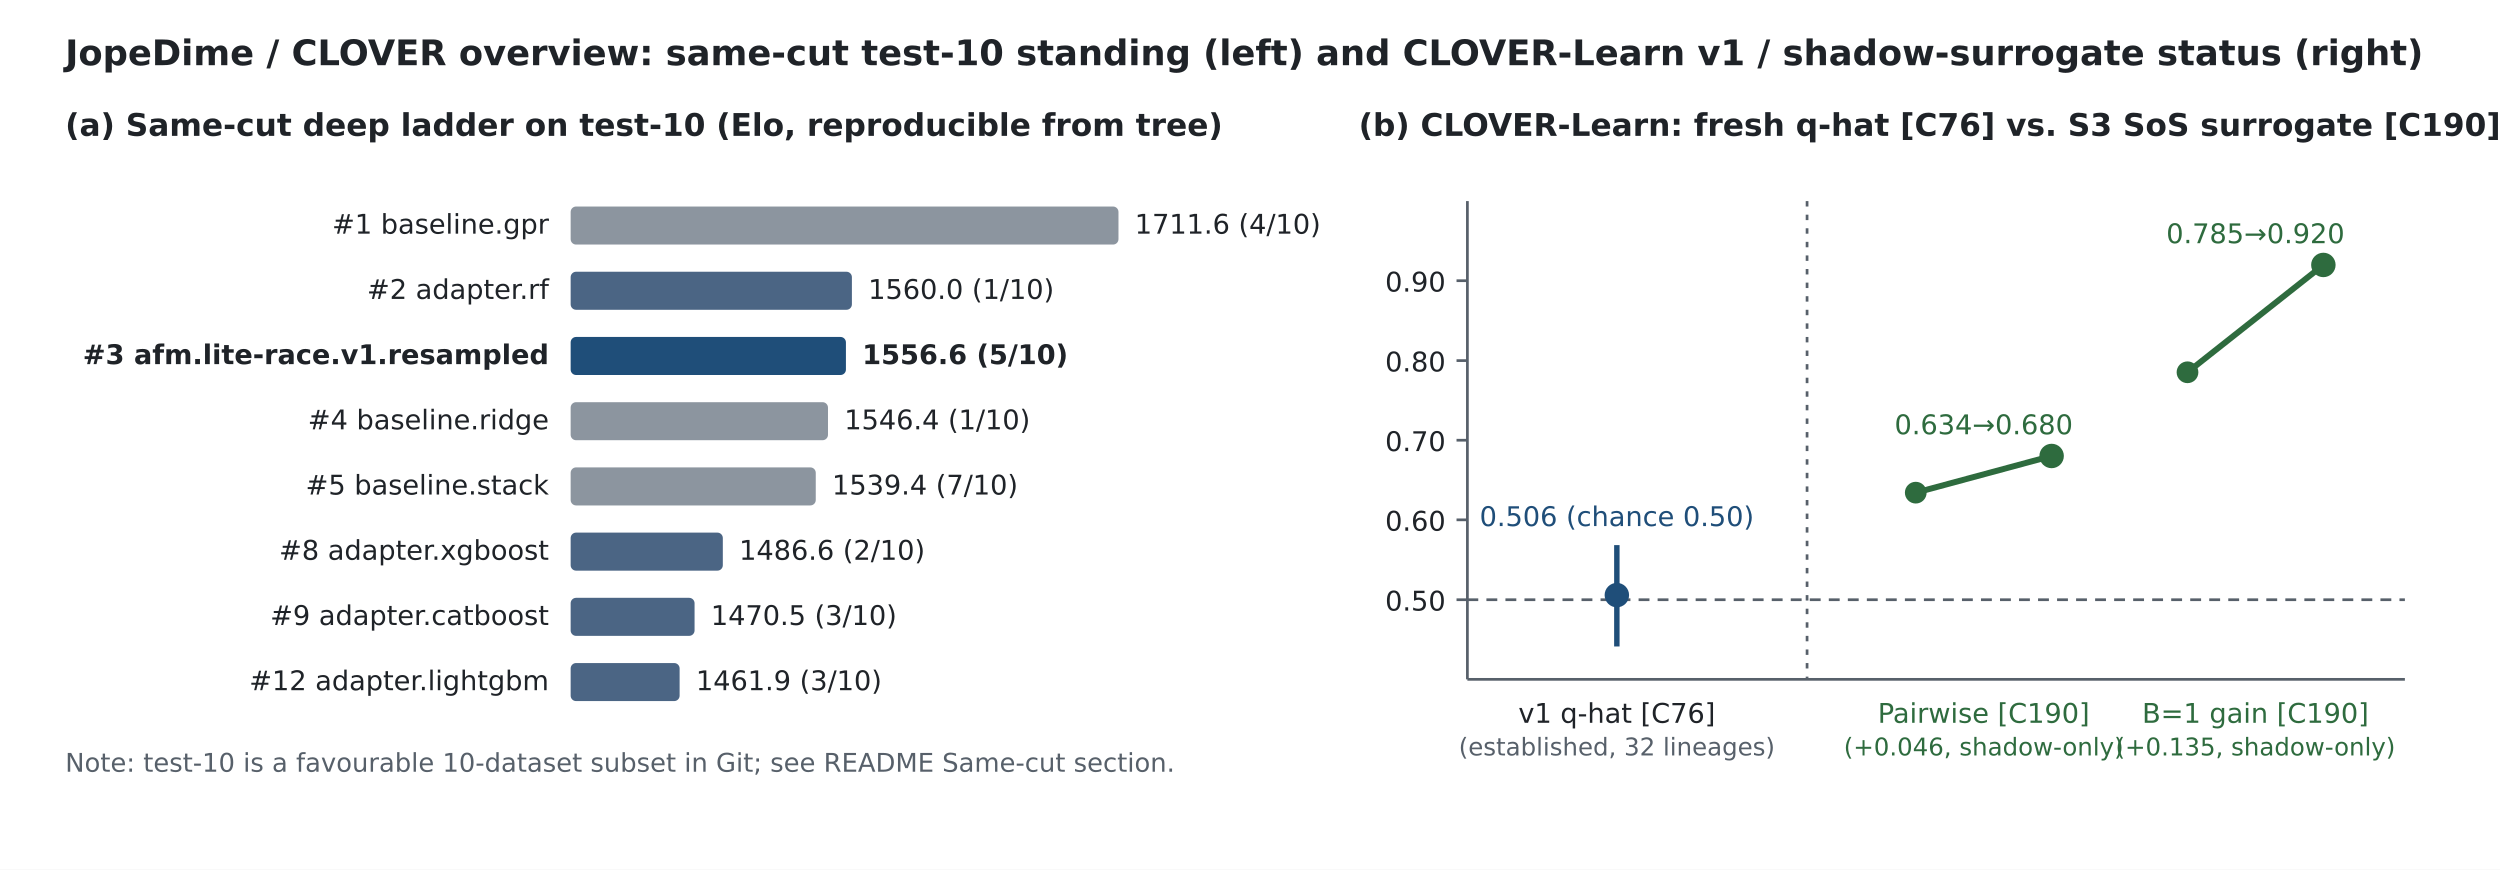
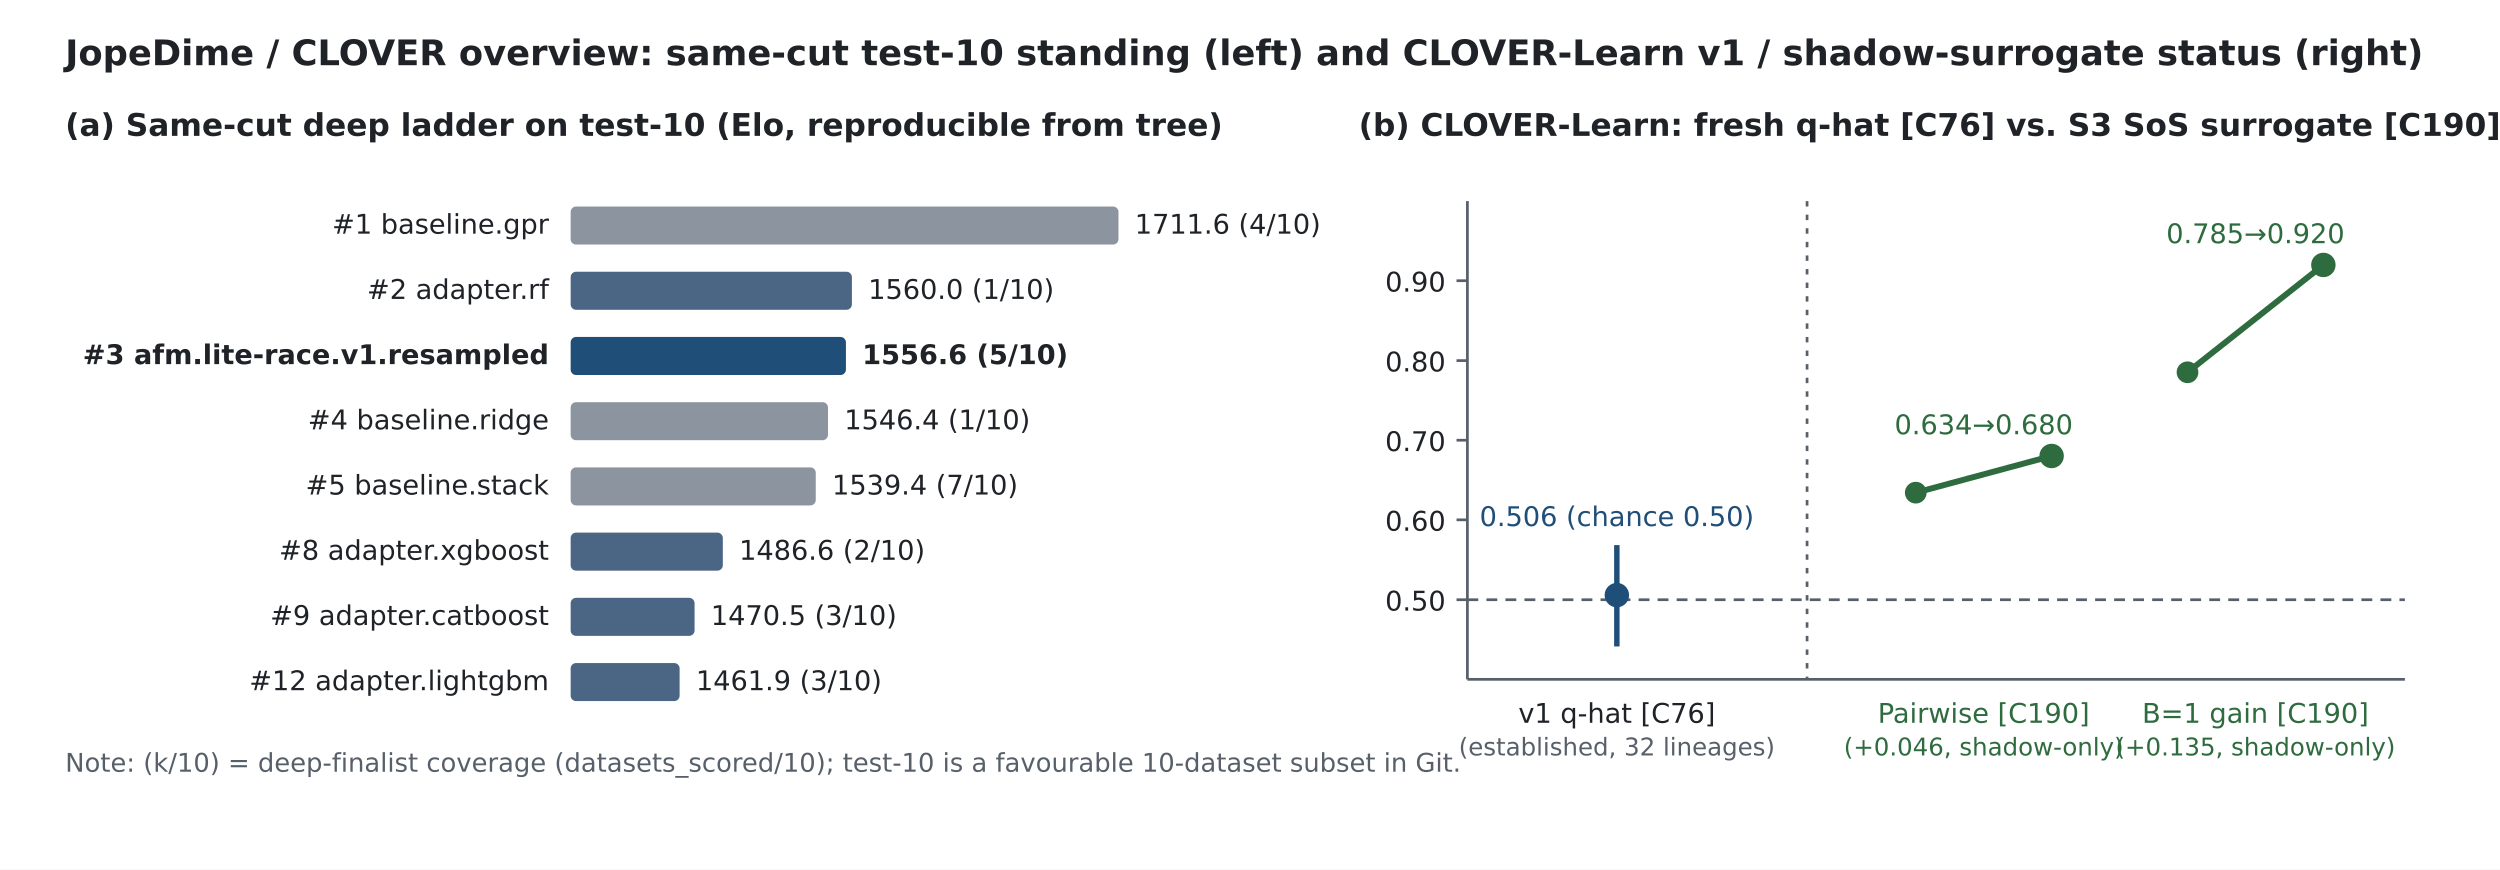
<svg xmlns="http://www.w3.org/2000/svg" viewBox="0 0 920 320" width="920" height="320" font-family="DejaVu Sans, Liberation Sans, sans-serif">
  <rect width="920" height="320" fill="#ffffff" />
  <text x="24" y="24" font-size="13" font-weight="bold" fill="#1f2328">JopeDime / CLOVER overview: same-cut test-10 standing (left) and CLOVER-Learn v1 / shadow-surrogate status (right)</text>
  <text x="24" y="50" font-size="11.5" font-weight="bold" fill="#1f2328">(a) Same-cut deep ladder on test-10 (Elo, reproducible from tree)</text>
  <text x="202.0" y="86.0" text-anchor="end" font-size="10" font-weight="normal" fill="#1f2328">#1 baseline.gpr</text>
  <rect x="210.0" y="76.0" width="201.6" height="14" fill="#8c959f" rx="2" />
  <text x="417.6" y="86.0" font-size="10" font-weight="normal" fill="#1f2328">1711.6 (4/10)</text>
  <text x="202.0" y="110.0" text-anchor="end" font-size="10" font-weight="normal" fill="#1f2328">#2 adapter.rf</text>
  <rect x="210.0" y="100.0" width="103.5" height="14" fill="#4b6584" rx="2" />
  <text x="319.5" y="110.0" font-size="10" font-weight="normal" fill="#1f2328">1560.0 (1/10)</text>
  <text x="202.0" y="134.0" text-anchor="end" font-size="10" font-weight="bold" fill="#1f2328">#3 afm.lite-race.v1.resampled</text>
  <rect x="210.0" y="124.0" width="101.3" height="14" fill="#1f4e79" rx="2" />
  <text x="317.3" y="134.0" font-size="10" font-weight="bold" fill="#1f2328">1556.6 (5/10)</text>
  <text x="202.0" y="158.0" text-anchor="end" font-size="10" font-weight="normal" fill="#1f2328">#4 baseline.ridge</text>
  <rect x="210.0" y="148.0" width="94.7" height="14" fill="#8c959f" rx="2" />
  <text x="310.7" y="158.0" font-size="10" font-weight="normal" fill="#1f2328">1546.4 (1/10)</text>
  <text x="202.0" y="182.0" text-anchor="end" font-size="10" font-weight="normal" fill="#1f2328">#5 baseline.stack</text>
  <rect x="210.0" y="172.0" width="90.2" height="14" fill="#8c959f" rx="2" />
  <text x="306.2" y="182.0" font-size="10" font-weight="normal" fill="#1f2328">1539.4 (7/10)</text>
  <text x="202.0" y="206.0" text-anchor="end" font-size="10" font-weight="normal" fill="#1f2328">#8 adapter.xgboost</text>
  <rect x="210.0" y="196.0" width="56.0" height="14" fill="#4b6584" rx="2" />
  <text x="272.0" y="206.0" font-size="10" font-weight="normal" fill="#1f2328">1486.6 (2/10)</text>
  <text x="202.0" y="230.0" text-anchor="end" font-size="10" font-weight="normal" fill="#1f2328">#9 adapter.catboost</text>
  <rect x="210.0" y="220.0" width="45.6" height="14" fill="#4b6584" rx="2" />
  <text x="261.6" y="230.0" font-size="10" font-weight="normal" fill="#1f2328">1470.5 (3/10)</text>
  <text x="202.0" y="254.0" text-anchor="end" font-size="10" font-weight="normal" fill="#1f2328">#12 adapter.lightgbm</text>
  <rect x="210.0" y="244.0" width="40.1" height="14" fill="#4b6584" rx="2" />
  <text x="256.1" y="254.0" font-size="10" font-weight="normal" fill="#1f2328">1461.9 (3/10)</text>
-   <text x="24" y="284" font-size="9.5" fill="#57606a">Note: test-10 is a favourable 10-dataset subset in Git; see README Same-cut section.</text>
+   <text x="24" y="284" font-size="9.5" fill="#57606a">Note: (k/10) = deep-finalist coverage (datasets_scored/10); test-10 is a favourable 10-dataset subset in Git.</text>
  <text x="500" y="50" font-size="11.5" font-weight="bold" fill="#1f2328">(b) CLOVER-Learn: fresh q-hat [C76] vs. S3 SoS surrogate [C190]</text>
  <line x1="536.0" y1="220.7" x2="540.0" y2="220.7" stroke="#57606a" />
  <text x="532.0" y="224.7" text-anchor="end" font-size="10" fill="#1f2328">0.50</text>
  <line x1="536.0" y1="191.3" x2="540.0" y2="191.3" stroke="#57606a" />
  <text x="532.0" y="195.3" text-anchor="end" font-size="10" fill="#1f2328">0.60</text>
  <line x1="536.0" y1="162.0" x2="540.0" y2="162.0" stroke="#57606a" />
  <text x="532.0" y="166.0" text-anchor="end" font-size="10" fill="#1f2328">0.70</text>
  <line x1="536.0" y1="132.7" x2="540.0" y2="132.7" stroke="#57606a" />
  <text x="532.0" y="136.7" text-anchor="end" font-size="10" fill="#1f2328">0.80</text>
  <line x1="536.0" y1="103.3" x2="540.0" y2="103.3" stroke="#57606a" />
  <text x="532.0" y="107.3" text-anchor="end" font-size="10" fill="#1f2328">0.90</text>
  <line x1="540.0" y1="220.7" x2="885.0" y2="220.7" stroke="#57606a" stroke-dasharray="4,3" />
  <line x1="540.0" y1="74.0" x2="540.0" y2="250.0" stroke="#57606a" />
  <line x1="540.0" y1="250.0" x2="885.0" y2="250.0" stroke="#57606a" />
  <line x1="595.0" y1="200.6" x2="595.0" y2="237.9" stroke="#1f4e79" stroke-width="2" />
  <circle cx="595.0" cy="219.0" r="4.5" fill="#1f4e79" />
  <text x="595.0" y="193.6" text-anchor="middle" font-size="10" fill="#1f4e79">0.506 (chance 0.50)</text>
  <text x="595.0" y="266.0" text-anchor="middle" font-size="10" fill="#1f2328">v1 q-hat [C76]</text>
  <text x="595.0" y="278.0" text-anchor="middle" font-size="9" fill="#57606a">(established, 32 lineages)</text>
  <line x1="665.0" y1="74.0" x2="665.0" y2="250.0" stroke="#57606a" stroke-dasharray="2,3" />
  <line x1="705.0" y1="181.3" x2="755.0" y2="167.8" stroke="#2e6b3e" stroke-width="2.2" />
  <circle cx="705.0" cy="181.3" r="4" fill="#2e6b3e" />
  <circle cx="755.0" cy="167.8" r="4.5" fill="#2e6b3e" />
  <text x="730.0" y="159.8" text-anchor="middle" font-size="10" fill="#2e6b3e">0.634→0.680</text>
  <text x="730.0" y="266.0" text-anchor="middle" font-size="10" fill="#2e6b3e">Pairwise [C190]</text>
  <text x="730.0" y="278.0" text-anchor="middle" font-size="9" fill="#2e6b3e">(+0.046, shadow-only)</text>
  <line x1="805.0" y1="137.0" x2="855.0" y2="97.5" stroke="#2e6b3e" stroke-width="2.2" />
  <circle cx="805.0" cy="137.0" r="4" fill="#2e6b3e" />
  <circle cx="855.0" cy="97.5" r="4.5" fill="#2e6b3e" />
  <text x="830.0" y="89.5" text-anchor="middle" font-size="10" fill="#2e6b3e">0.785→0.920</text>
  <text x="830.0" y="266.0" text-anchor="middle" font-size="10" fill="#2e6b3e">B=1 gain [C190]</text>
  <text x="830.0" y="278.0" text-anchor="middle" font-size="9" fill="#2e6b3e">(+0.135, shadow-only)</text>
</svg>
